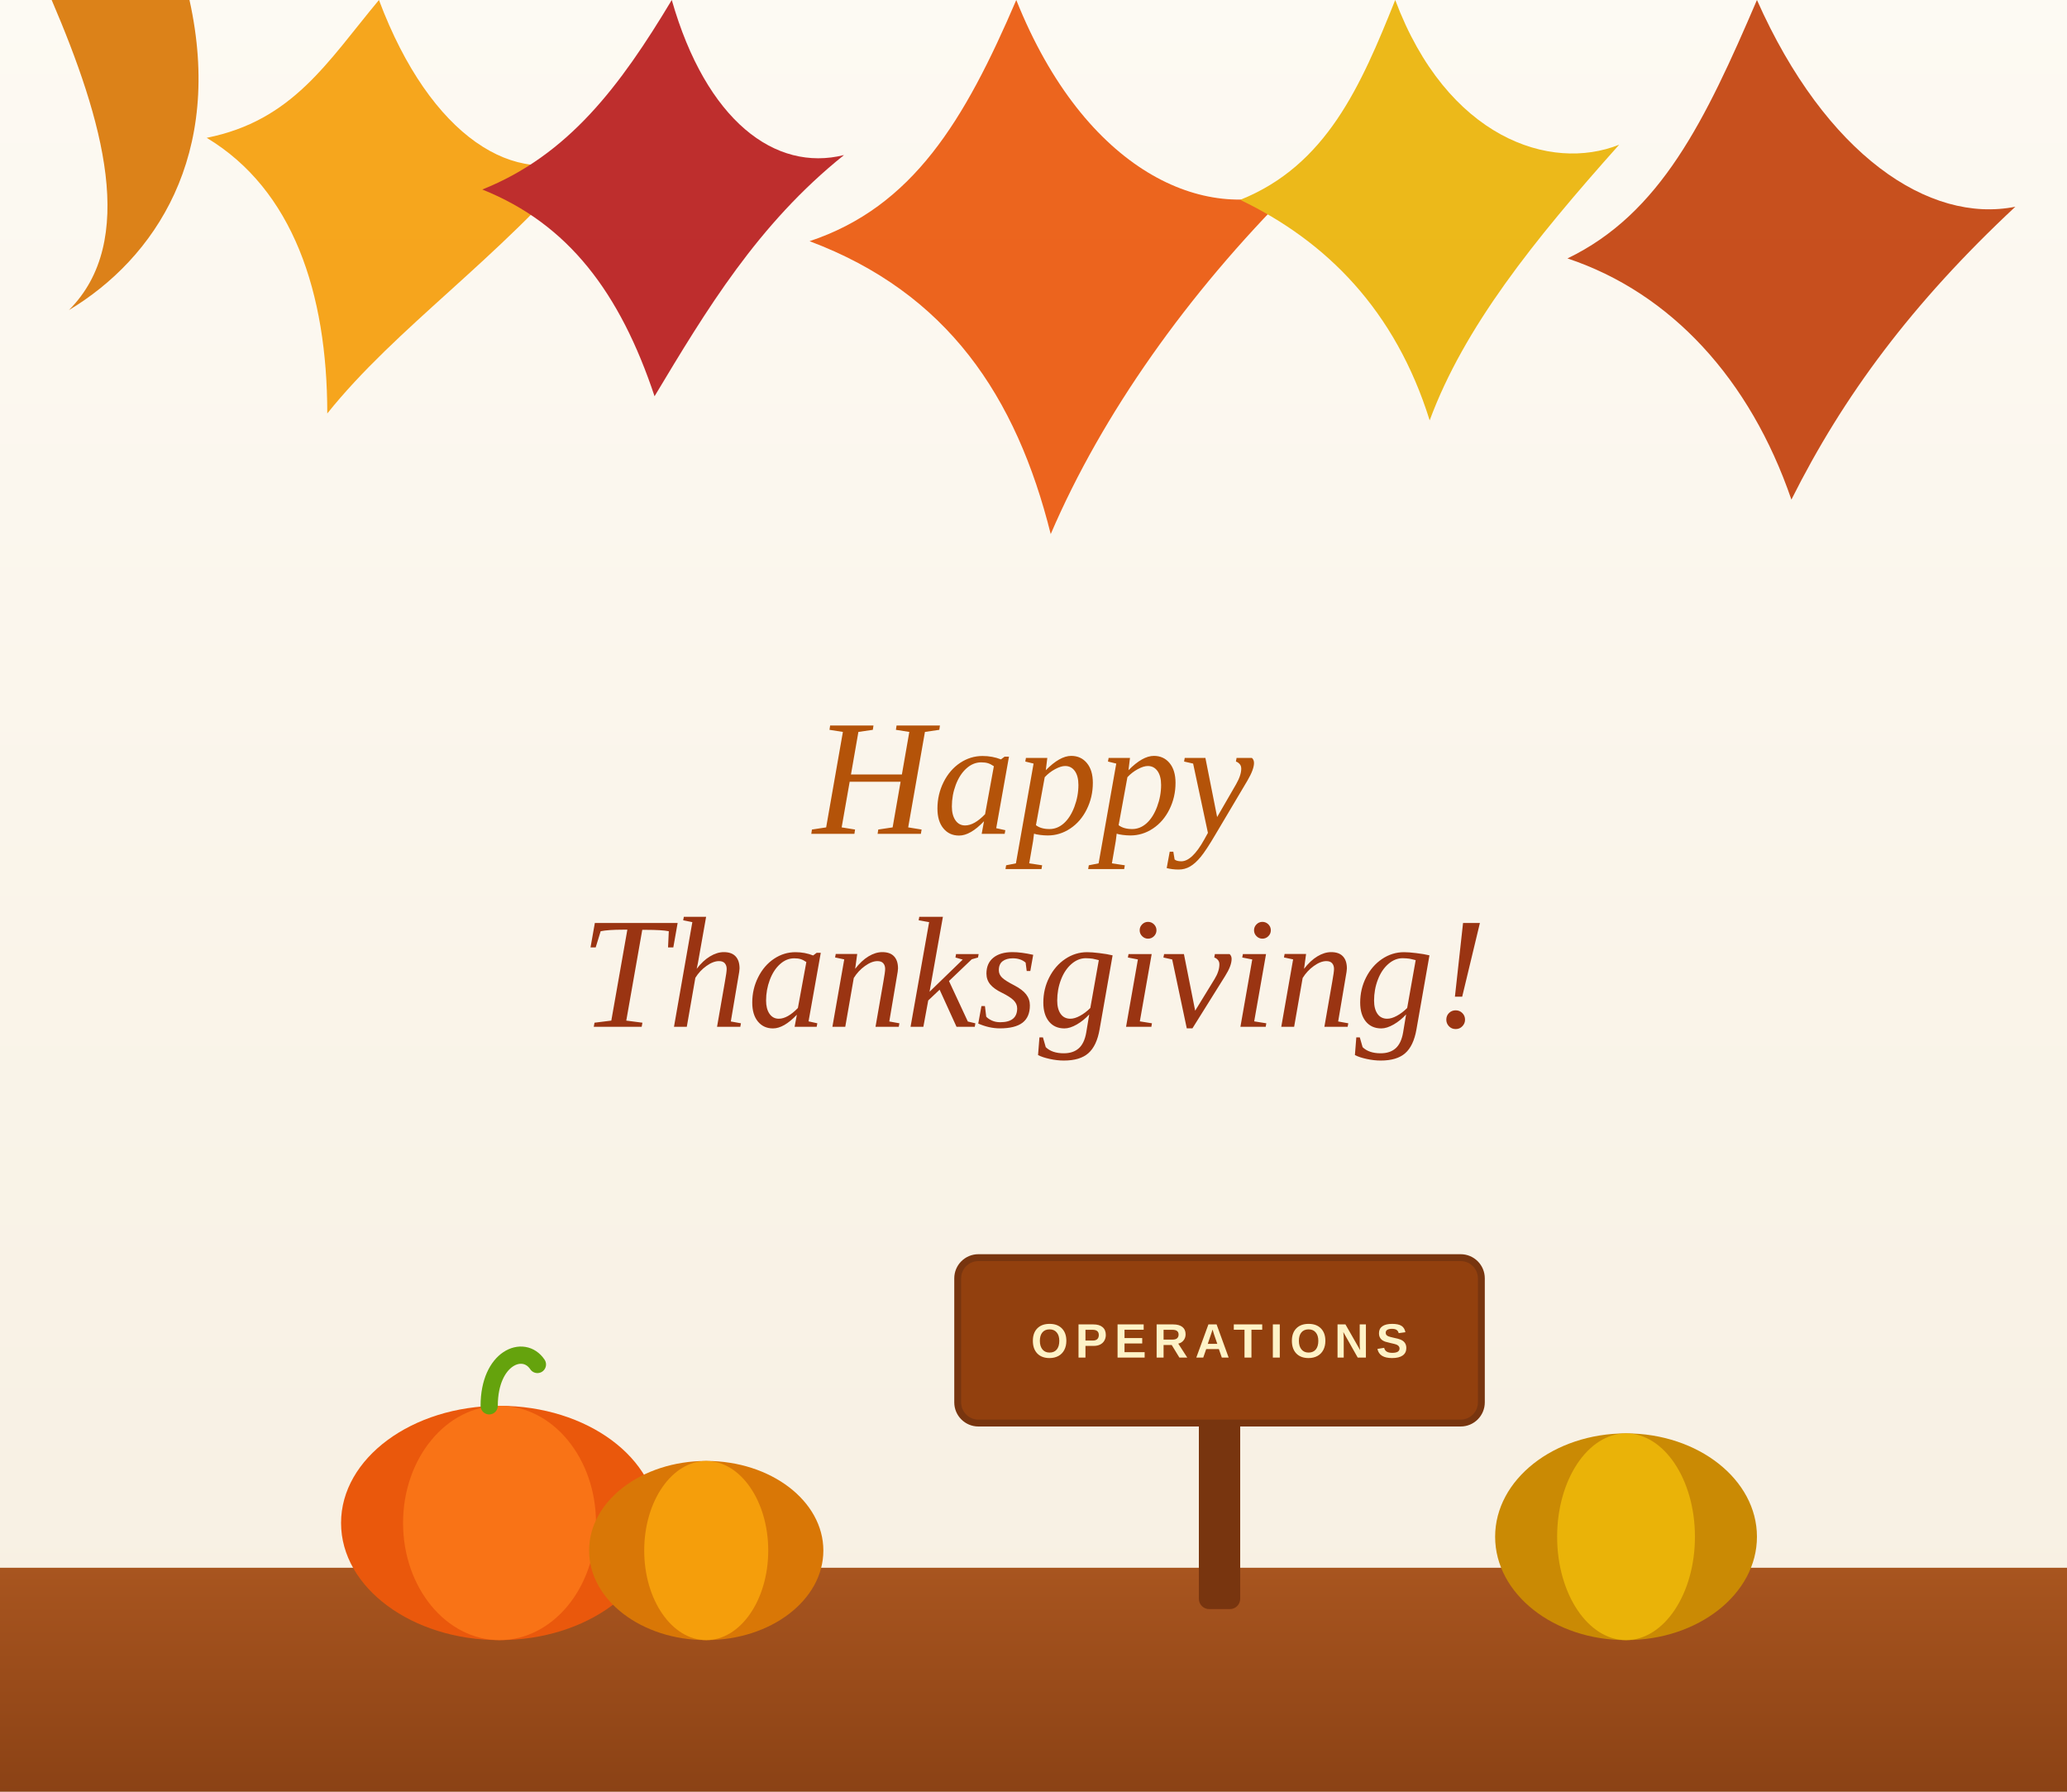
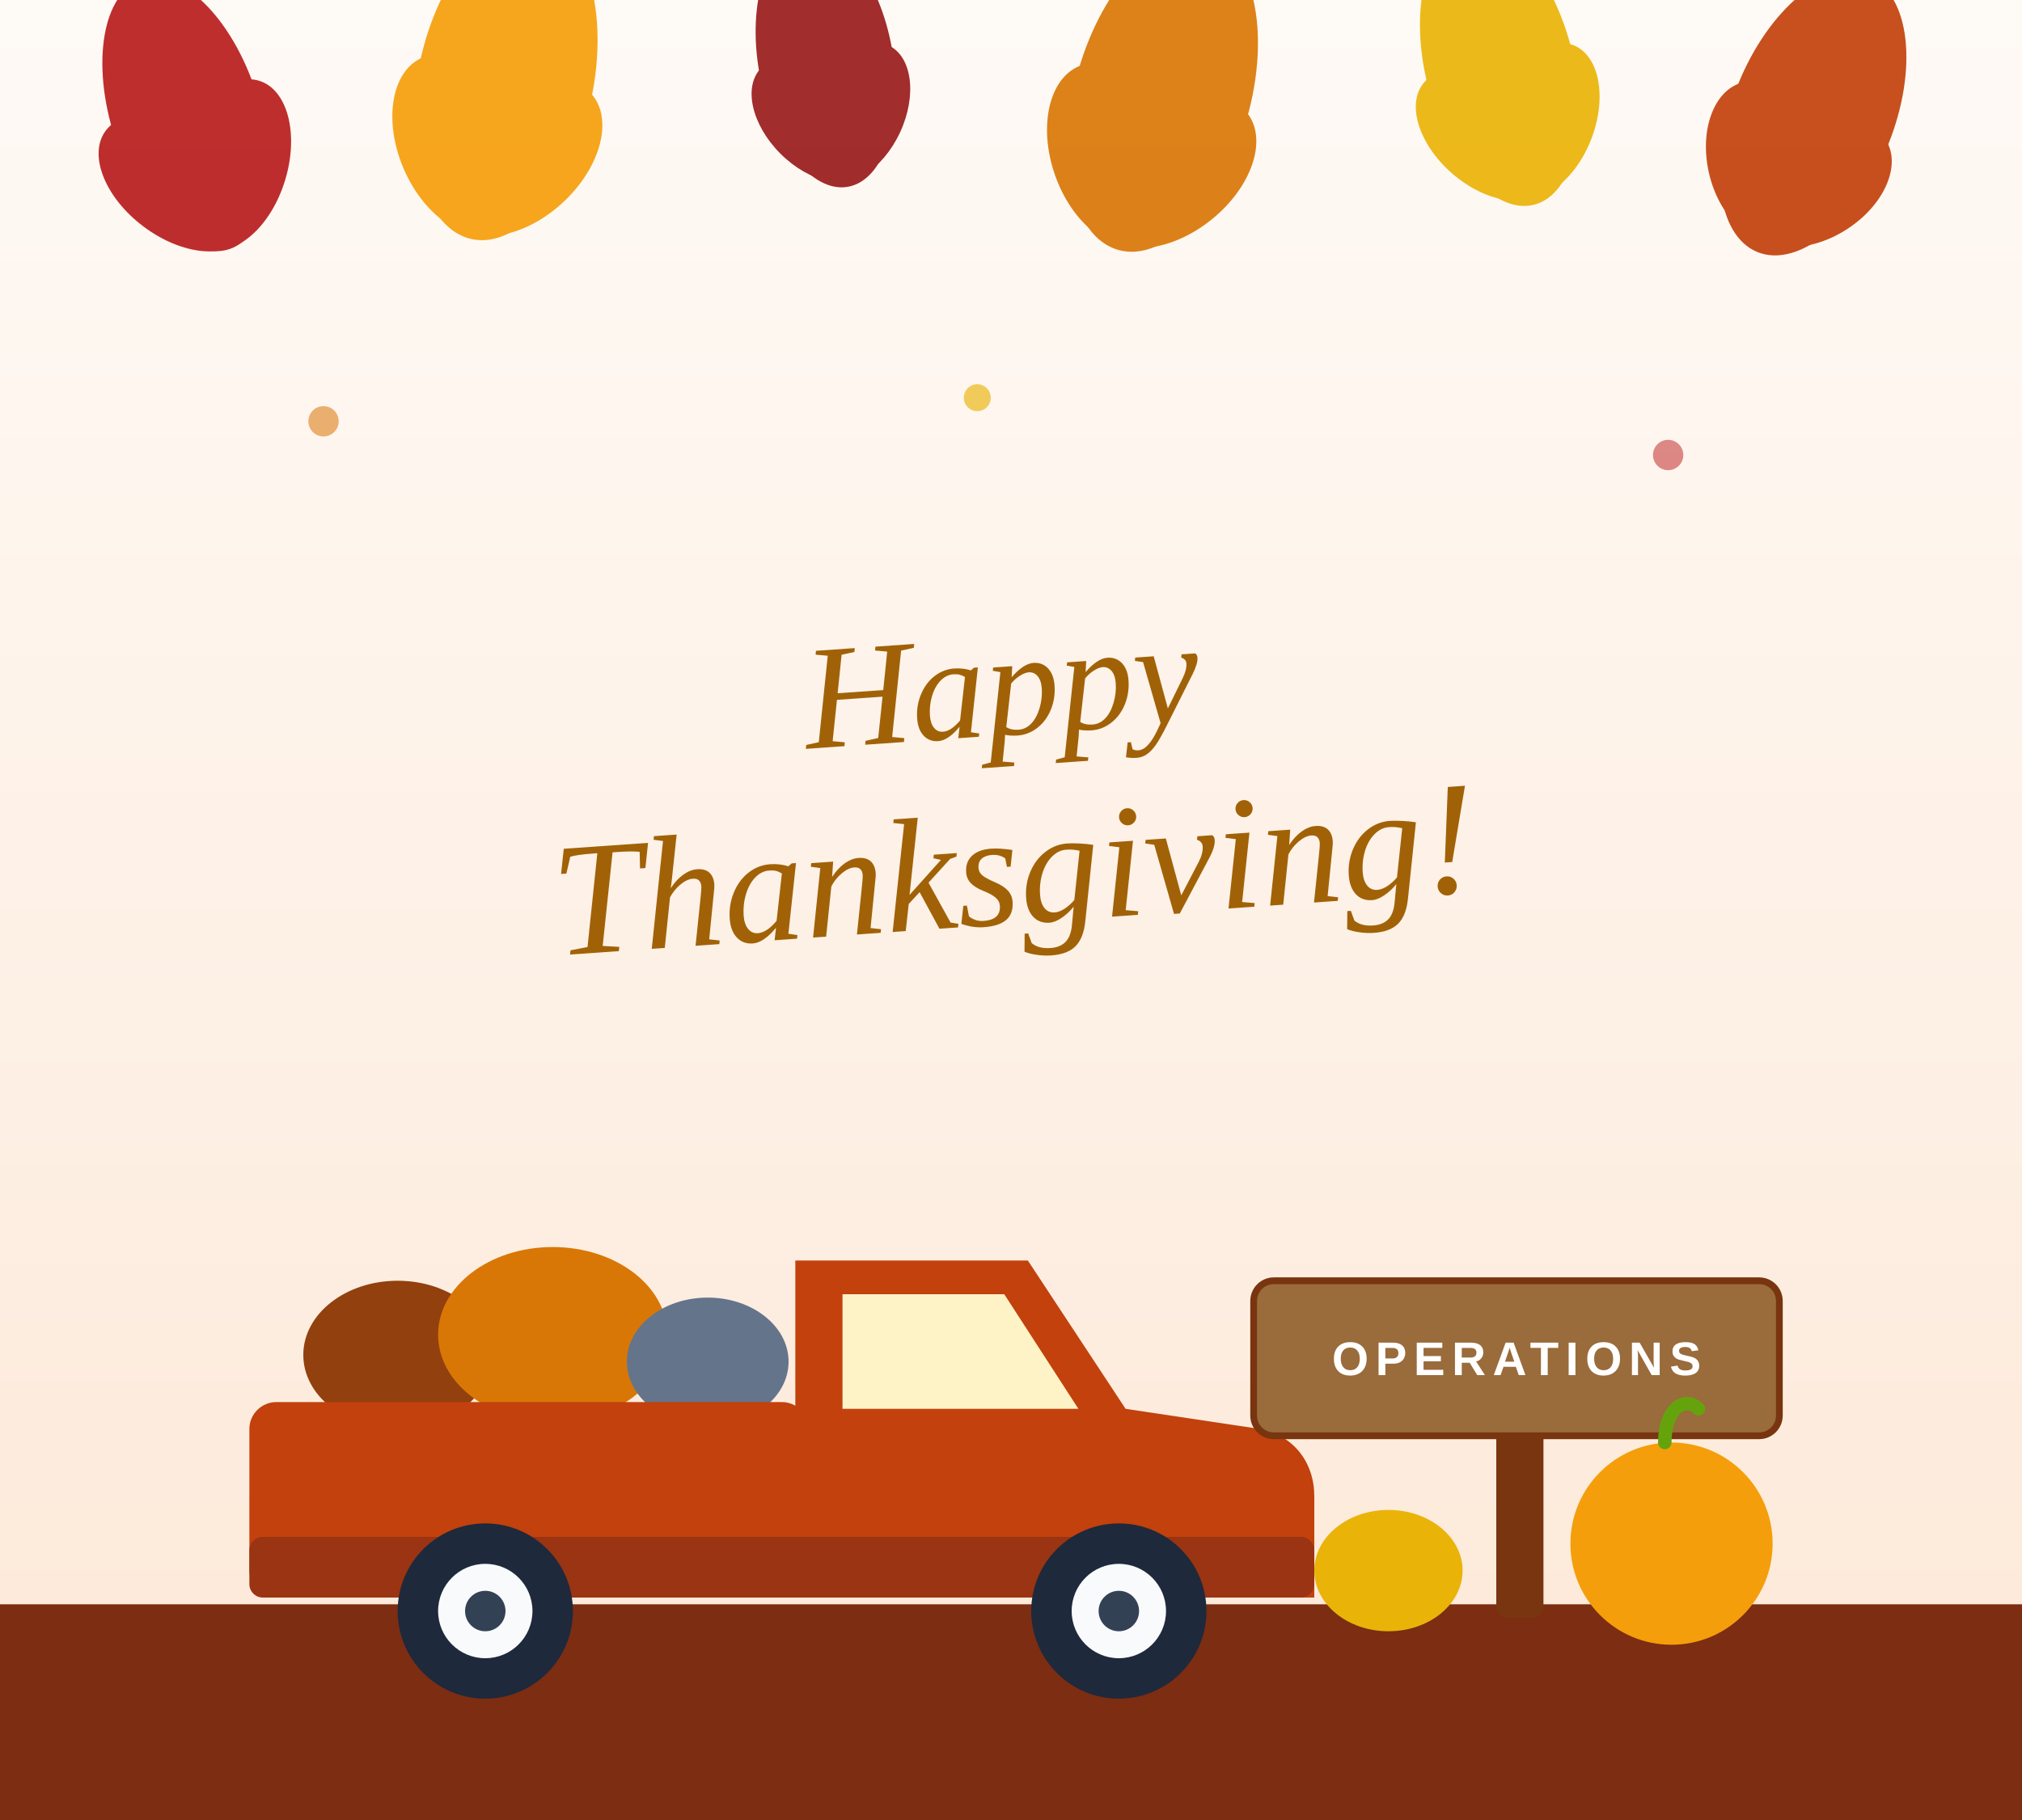
- <svg xmlns="http://www.w3.org/2000/svg" width="600" height="520" viewBox="0 0 600 520">
+ <svg xmlns="http://www.w3.org/2000/svg" width="600" height="540" viewBox="0 0 600 540">
  <defs>
-     <linearGradient id="bg" x1="0" y1="0" x2="0" y2="1">
-       <stop offset="0%" stop-color="#fdfaf3" />
-       <stop offset="100%" stop-color="#f7efe1" />
-     </linearGradient>
-     <linearGradient id="ground" x1="0" y1="0" x2="0" y2="1">
-       <stop offset="0%" stop-color="#a8551f" />
-       <stop offset="100%" stop-color="#8b4215" />
+     <linearGradient id="bg-operations" x1="0" y1="0" x2="0" y2="1">
+       <stop offset="0%" stop-color="#fefaf6" />
+       <stop offset="100%" stop-color="#fde8d7" />
    </linearGradient>
  </defs>
-   <rect width="600" height="520" fill="url(#bg)" />
+   <rect width="600" height="540" fill="url(#bg-operations)" />
  <g opacity="0.92">
-     <path d="M55,0 C65,45 45,75 20,90 C40,70 30,35 15,0 Z" fill="#d97706" />
-     <path d="M110,0 C125,40 150,55 170,45 C145,75 115,95 95,120 C95,85 85,55 60,40 C85,35 95,18 110,0 Z" fill="#f59e0b" />
-     <path d="M195,0 C205,35 225,50 245,45 C220,65 205,90 190,115 C180,85 165,65 140,55 C165,45 180,25 195,0 Z" fill="#b91c1c" />
-     <path d="M295,0 C315,50 350,65 375,55 C345,85 320,120 305,155 C295,115 275,85 235,70 C265,60 280,35 295,0 Z" fill="#ea580c" />
-     <path d="M405,0 C420,40 450,50 470,42 C445,70 425,95 415,122 C405,90 385,70 360,58 C385,48 395,25 405,0 Z" fill="#eab308" />
-     <path d="M510,0 C530,45 560,65 585,60 C555,88 535,115 520,145 C508,110 485,85 455,75 C482,62 495,35 510,0 Z" fill="#c2410c" />
+     <g transform="translate(55,34) rotate(-18)">
+       <ellipse cx="0" cy="0" rx="22" ry="42" fill="#b91c1c" />
+       <ellipse cx="-18" cy="10" rx="16" ry="26" transform="rotate(-35)" fill="#b91c1c" />
+       <ellipse cx="18" cy="10" rx="16" ry="26" transform="rotate(35)" fill="#b91c1c" />
+     </g>
+     <g transform="translate(150,24) rotate(12)">
+       <ellipse cx="0" cy="0" rx="26" ry="48" fill="#f59e0b" />
+       <ellipse cx="-20" cy="12" rx="18" ry="28" transform="rotate(-35)" fill="#f59e0b" />
+       <ellipse cx="20" cy="12" rx="18" ry="28" transform="rotate(35)" fill="#f59e0b" />
+     </g>
+     <g transform="translate(245,18) rotate(-10)">
+       <ellipse cx="0" cy="0" rx="20" ry="38" fill="#991b1b" />
+       <ellipse cx="-15" cy="10" rx="14" ry="22" transform="rotate(-35)" fill="#991b1b" />
+       <ellipse cx="15" cy="10" rx="14" ry="22" transform="rotate(35)" fill="#991b1b" />
+     </g>
+     <g transform="translate(345,28) rotate(16)">
+       <ellipse cx="0" cy="0" rx="26" ry="48" fill="#d97706" />
+       <ellipse cx="-20" cy="12" rx="18" ry="28" transform="rotate(-35)" fill="#d97706" />
+       <ellipse cx="20" cy="12" rx="18" ry="28" transform="rotate(35)" fill="#d97706" />
+     </g>
+     <g transform="translate(445,20) rotate(-14)">
+       <ellipse cx="0" cy="0" rx="22" ry="42" fill="#eab308" />
+       <ellipse cx="-18" cy="10" rx="15" ry="24" transform="rotate(-35)" fill="#eab308" />
+       <ellipse cx="18" cy="10" rx="15" ry="24" transform="rotate(35)" fill="#eab308" />
+     </g>
+     <g transform="translate(538,34) rotate(22)">
+       <ellipse cx="0" cy="0" rx="24" ry="44" fill="#c2410c" />
+       <ellipse cx="-18" cy="10" rx="16" ry="24" transform="rotate(-35)" fill="#c2410c" />
+       <ellipse cx="18" cy="10" rx="16" ry="24" transform="rotate(35)" fill="#c2410c" />
+     </g>
+     <circle cx="96" cy="125" r="4.5" fill="#d97706" opacity="0.6" />
+     <circle cx="495" cy="135" r="4.5" fill="#b91c1c" opacity="0.55" />
+     <circle cx="290" cy="118" r="4" fill="#eab308" opacity="0.7" />
  </g>
-   <text x="300" y="242" text-anchor="middle" font-family="Georgia, 'Times New Roman', serif" font-style="italic" font-size="48" fill="#b45309">Happy</text>
-   <text x="300" y="298" text-anchor="middle" font-family="Georgia, 'Times New Roman', serif" font-style="italic" font-size="46" fill="#9a3412">Thanksgiving!</text>
-   <rect x="0" y="455" width="600" height="65" fill="url(#ground)" />
-   <ellipse cx="145" cy="442" rx="46" ry="34" fill="#ea580c" />
-   <ellipse cx="145" cy="442" rx="28" ry="34" fill="#f97316" />
-   <path d="M142,408 C142,394 152,390 156,396" stroke="#65a30d" stroke-width="5" fill="none" stroke-linecap="round" />
-   <ellipse cx="205" cy="450" rx="34" ry="26" fill="#d97706" />
-   <ellipse cx="205" cy="450" rx="18" ry="26" fill="#f59e0b" />
-   <ellipse cx="472" cy="446" rx="38" ry="30" fill="#ca8a04" />
-   <ellipse cx="472" cy="446" rx="20" ry="30" fill="#eab308" />
-   <rect x="348" y="395" width="12" height="72" rx="3" fill="#78350f" />
-   <rect x="278" y="365" width="152" height="48" rx="6" fill="#92400e" stroke="#78350f" stroke-width="2" />
-   <text x="354" y="394" text-anchor="middle" font-family="Arial, Helvetica, sans-serif" font-size="14" font-weight="700" letter-spacing="2" fill="#fef3c7">OPERATIONS</text>
+   <g transform="rotate(-4 300 245)">
+     <text x="300" y="218" text-anchor="middle" font-family="Georgia, 'Times New Roman', serif" font-style="italic" font-size="44" fill="#a16207">Happy</text>
+     <text x="300" y="274" text-anchor="middle" font-family="Georgia, 'Times New Roman', serif" font-style="italic" font-size="48" fill="#a16207">Thanksgiving!</text>
+   </g>
+   <rect x="0" y="476" width="600" height="64" fill="#7c2d12" />
+   <ellipse cx="118" cy="402" rx="28" ry="22" fill="#92400e" />
+   <ellipse cx="164" cy="396" rx="34" ry="26" fill="#d97706" />
+   <ellipse cx="210" cy="404" rx="24" ry="19" fill="#64748b" />
+   <rect x="74" y="416" width="166" height="58" rx="8" fill="#c2410c" />
+   <path d="M236,374 L305,374 L334,418 L374,424 C384,426 390,434 390,444 L390,474 L236,474 Z" fill="#c2410c" />
+   <path d="M250,384 L298,384 L320,418 L250,418 Z" fill="#fef3c7" />
+   <rect x="74" y="456" width="316" height="18" rx="4" fill="#9a3412" />
+   <circle cx="144" cy="478" r="26" fill="#1e293b" />
+   <circle cx="144" cy="478" r="14" fill="#f8fafc" />
+   <circle cx="144" cy="478" r="6" fill="#334155" />
+   <circle cx="332" cy="478" r="26" fill="#1e293b" />
+   <circle cx="332" cy="478" r="14" fill="#f8fafc" />
+   <circle cx="332" cy="478" r="6" fill="#334155" />
+   <rect x="444" y="388" width="14" height="92" rx="3" fill="#78350f" />
+   <rect x="372" y="380" width="156" height="46" rx="6" fill="#9a6b3b" stroke="#78350f" stroke-width="2" />
+   <text x="450" y="408" text-anchor="middle" font-family="Arial, Helvetica, sans-serif" font-size="14" font-weight="700" letter-spacing="2" fill="#ffffff">OPERATIONS</text>
+   <ellipse cx="412" cy="466" rx="22" ry="18" fill="#eab308" />
+   <ellipse cx="496" cy="458" rx="30" ry="30" fill="#f59e0b" />
+   <path d="M494,428 C494,418 500,414 504,418" stroke="#65a30d" stroke-width="4" fill="none" stroke-linecap="round" />
</svg>
